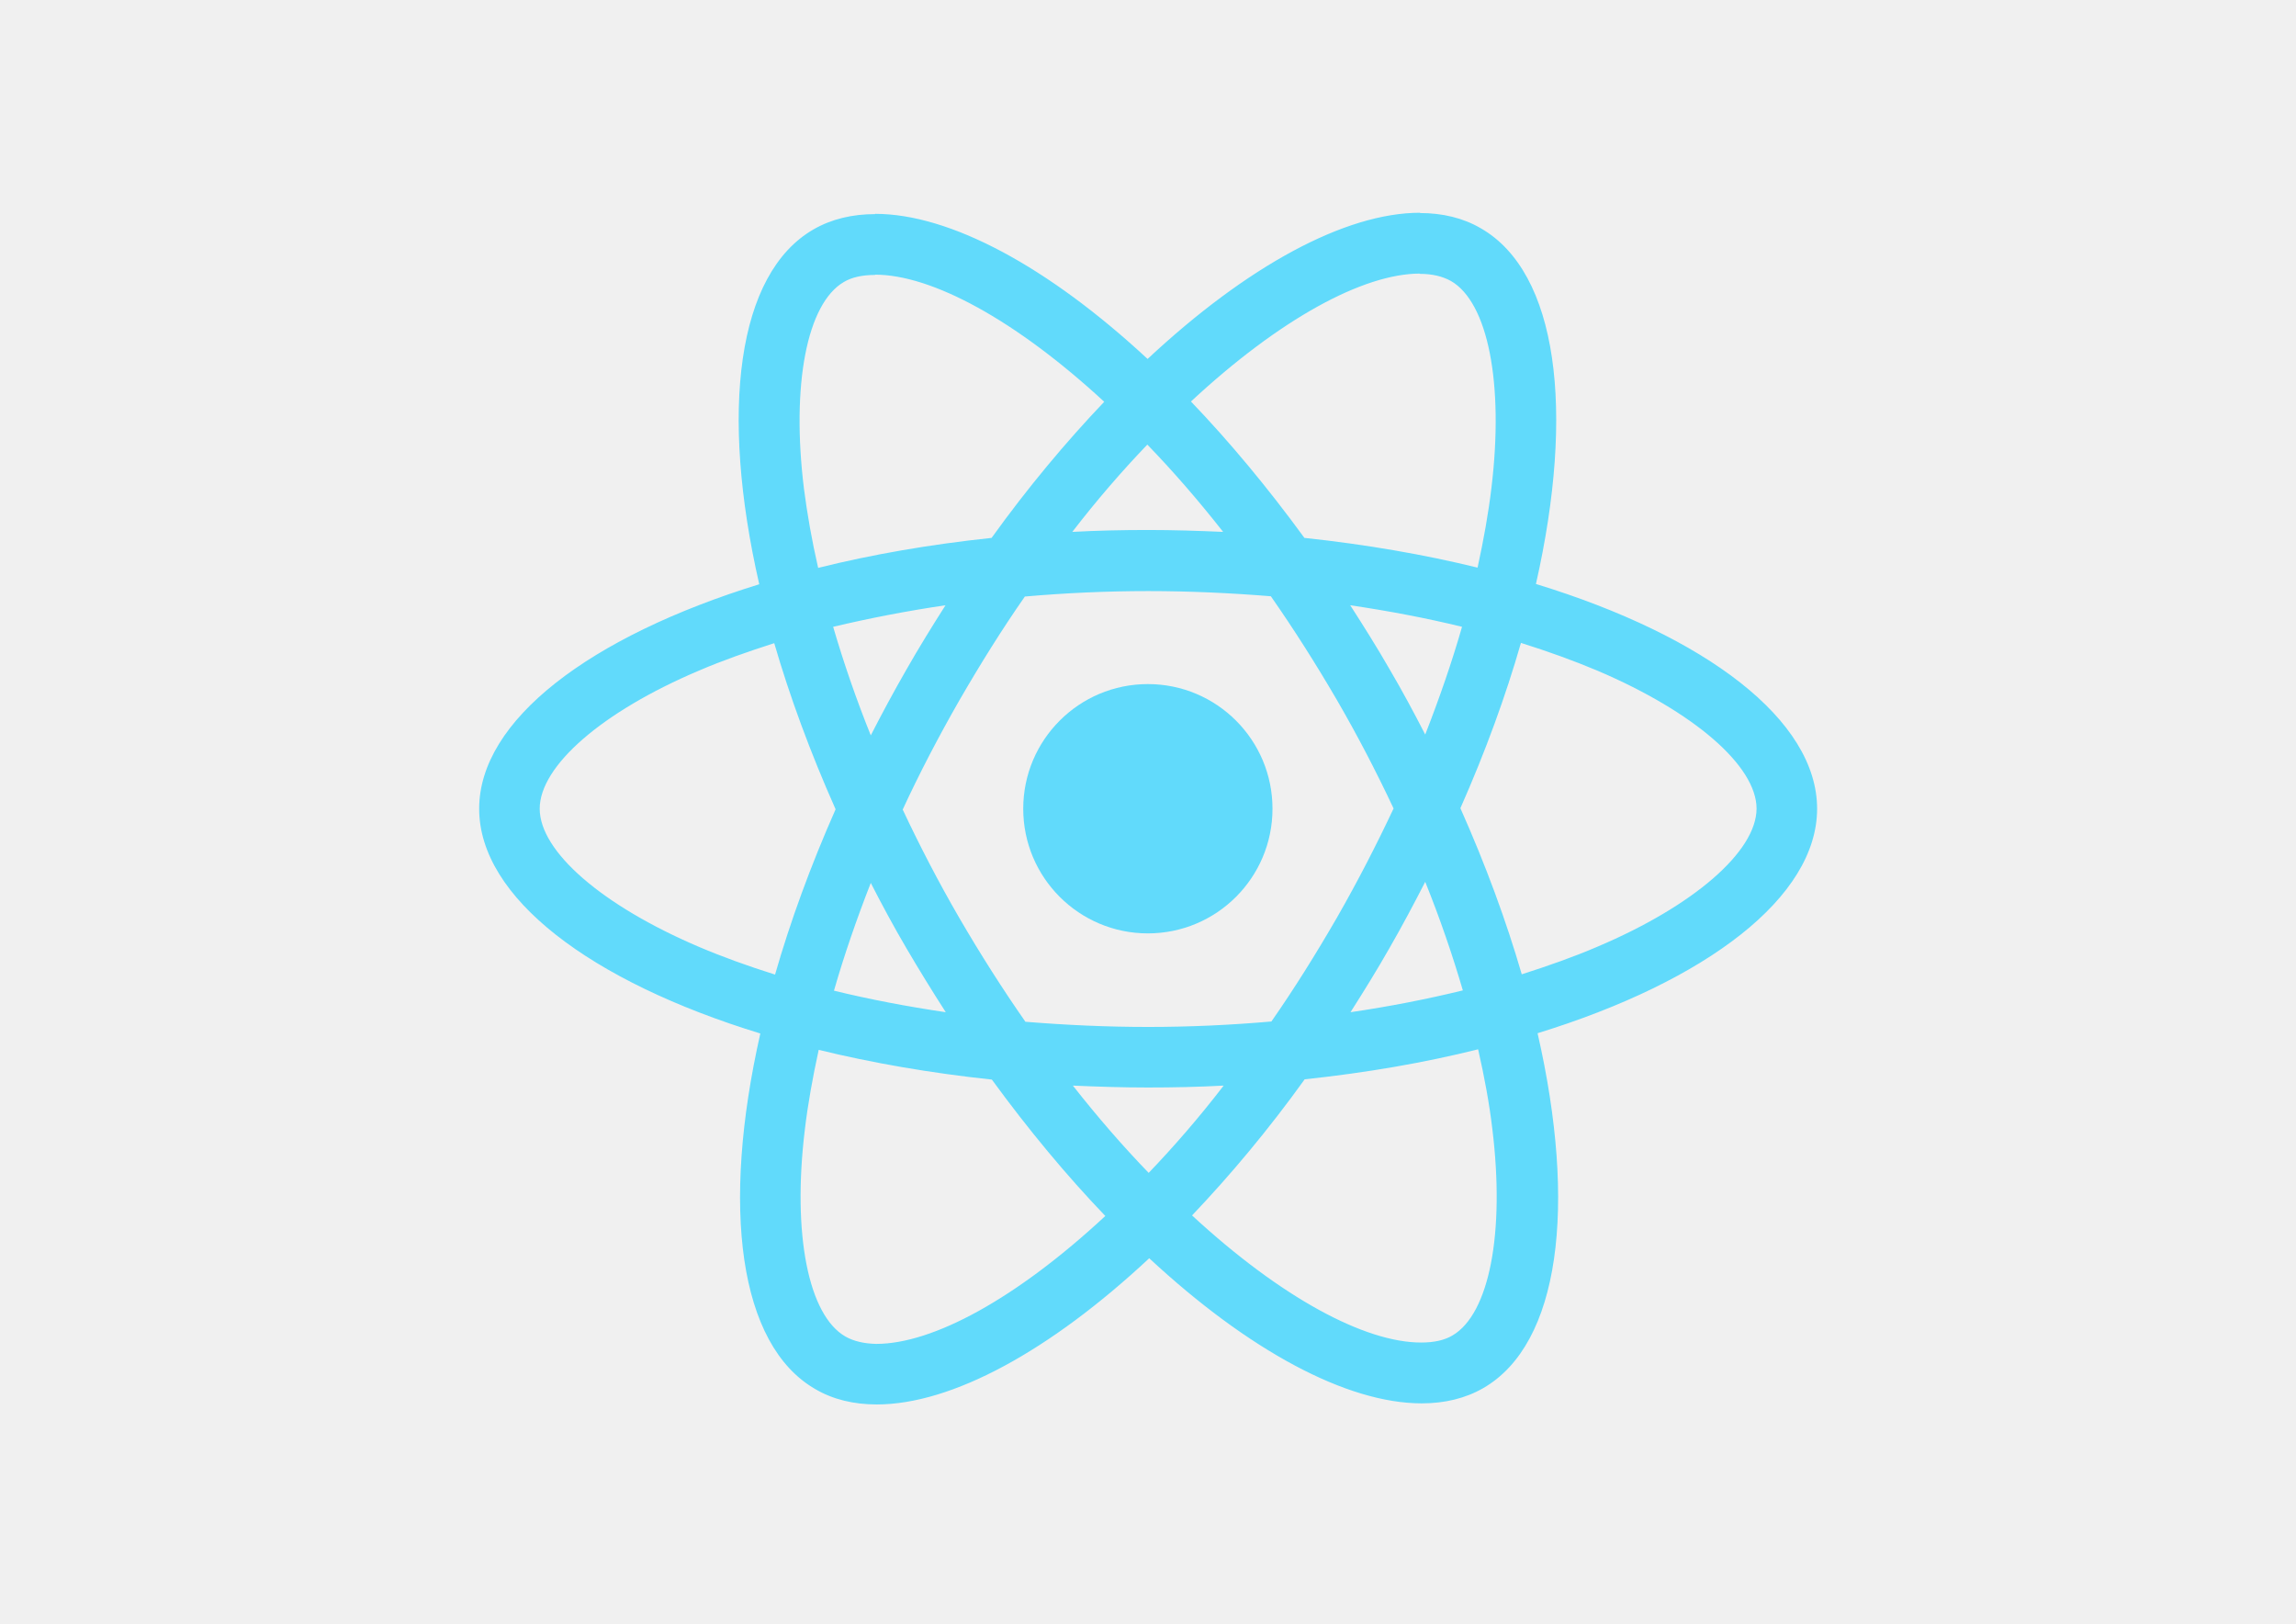
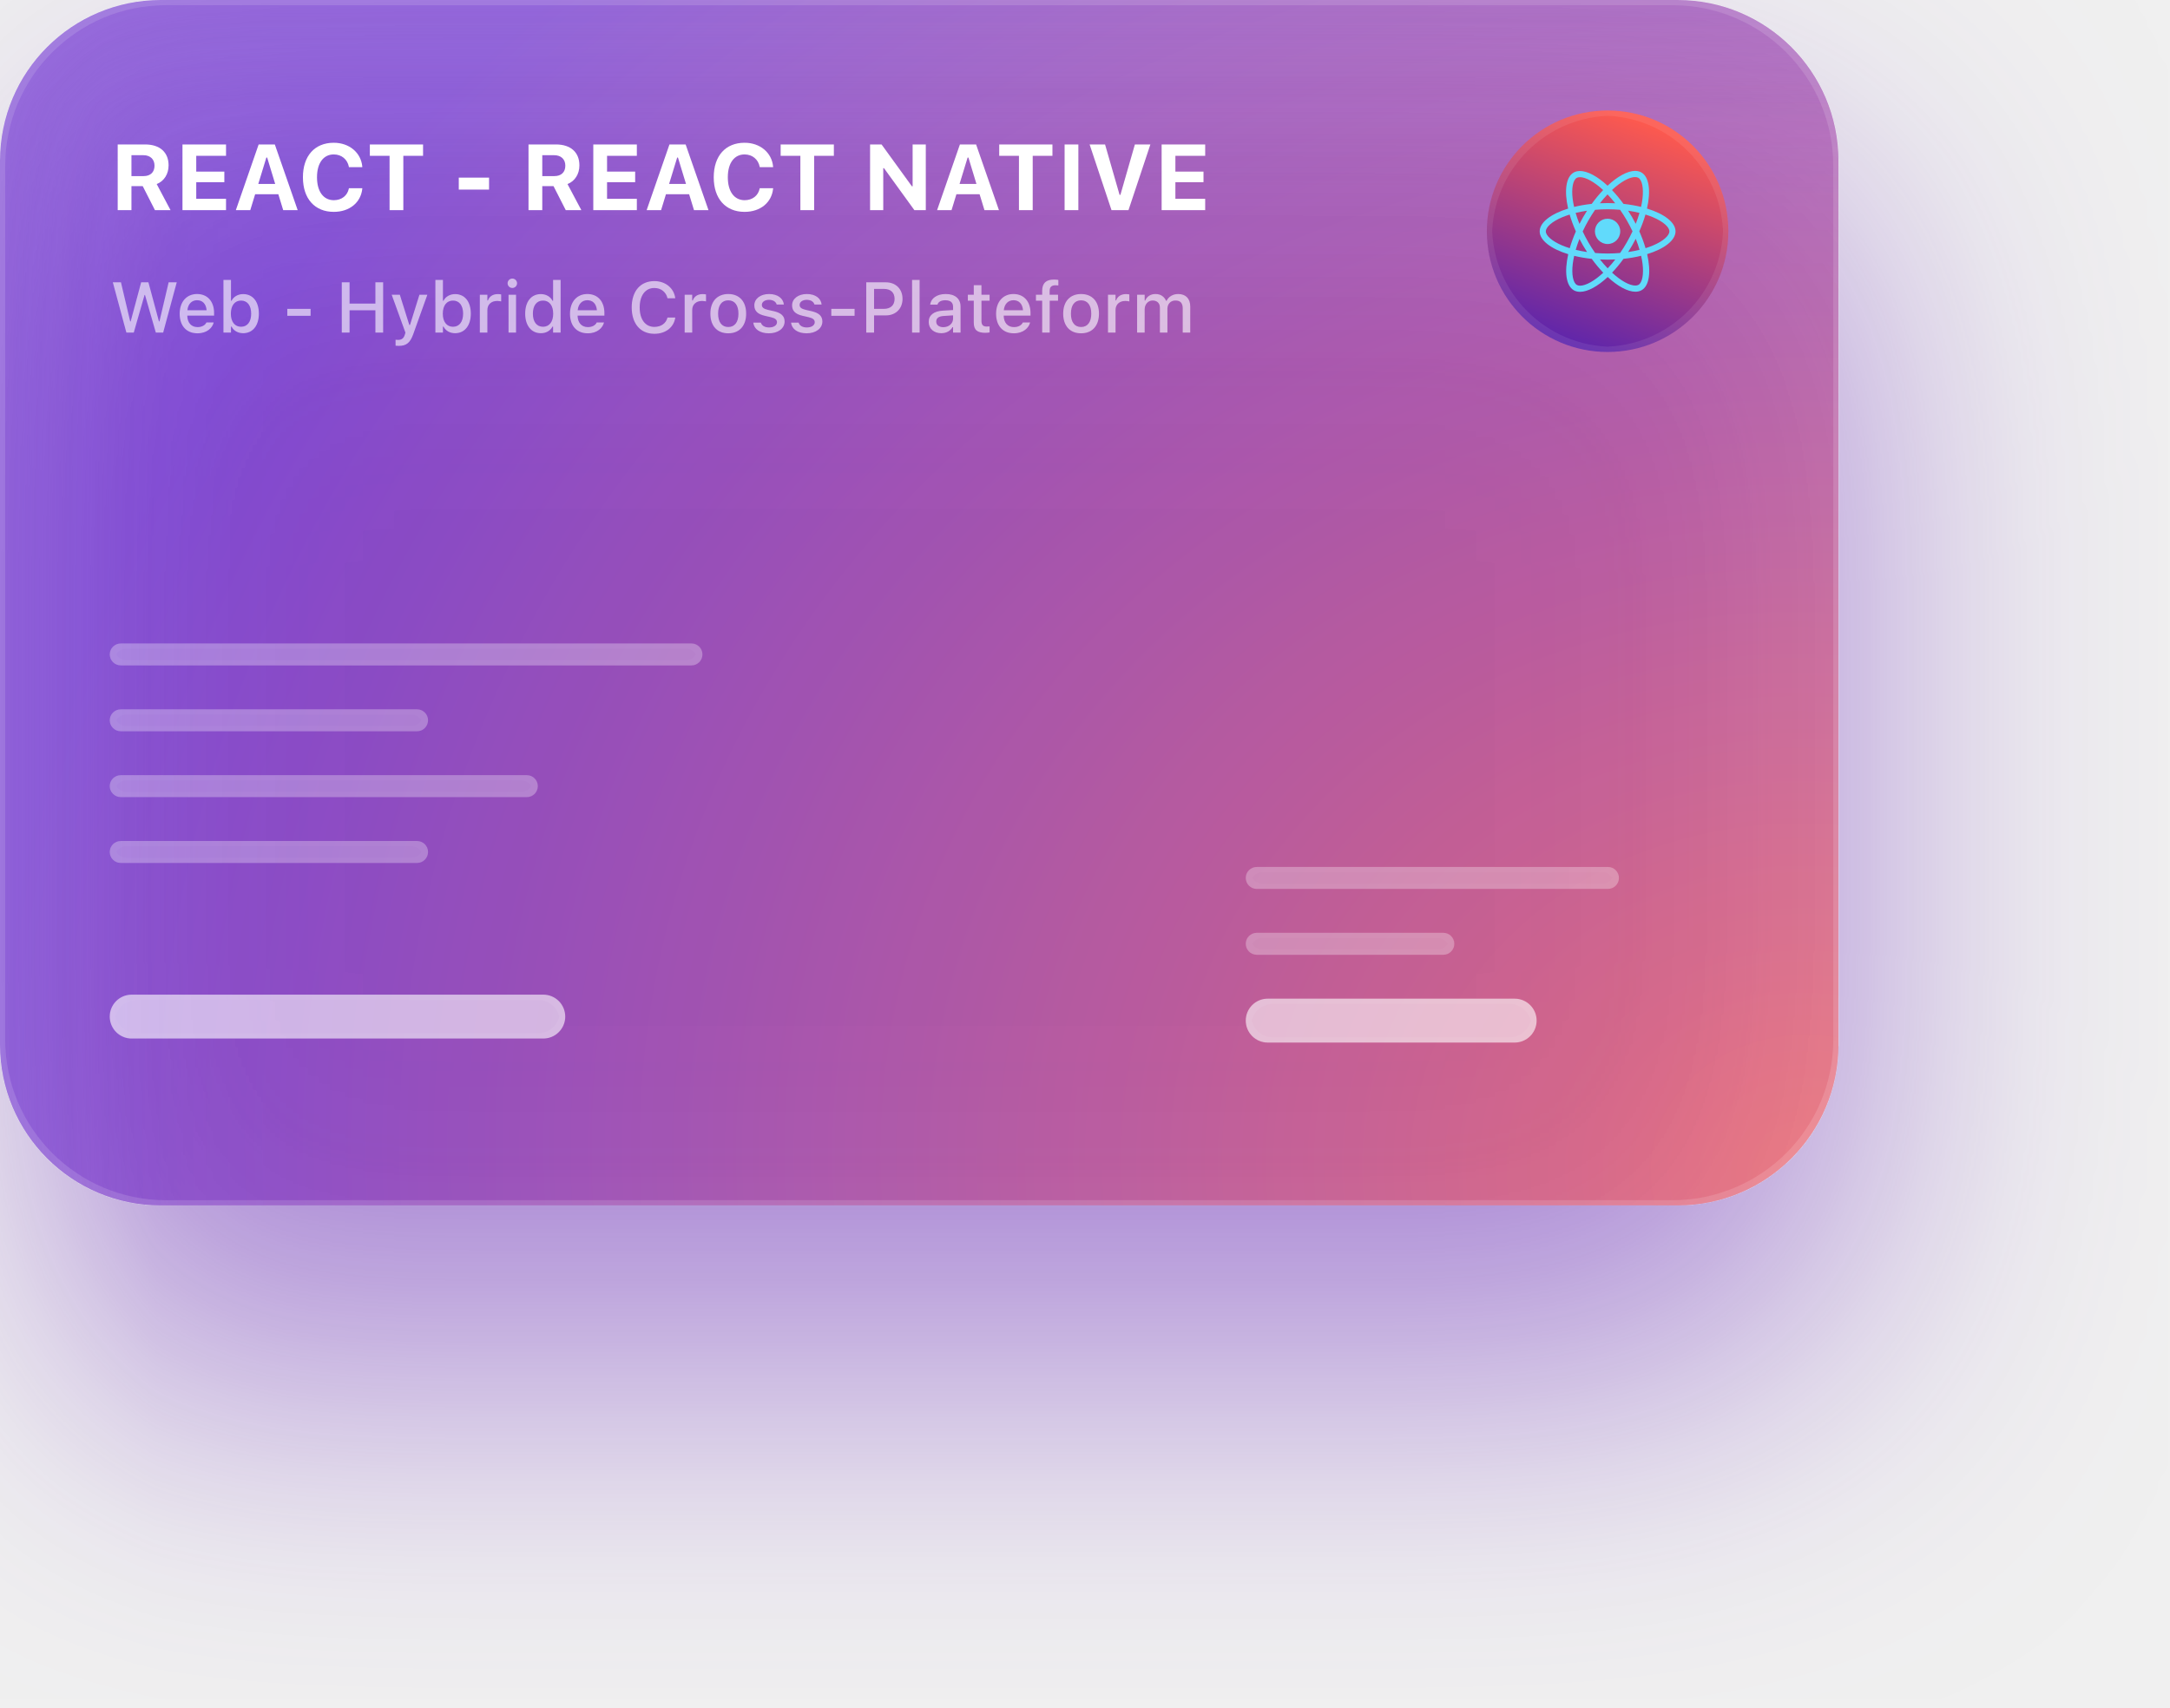
- <svg xmlns="http://www.w3.org/2000/svg" viewBox="0 0 841.9 595.3">
-   <g fill="#61DAFB">
-     <path d="M666.3 296.5c0-32.5-40.7-63.3-103.1-82.4 14.4-63.6 8-114.2-20.2-130.4-6.5-3.8-14.1-5.6-22.4-5.6v22.3c4.6 0 8.3.9 11.4 2.6 13.6 7.8 19.5 37.5 14.9 75.7-1.1 9.4-2.9 19.3-5.1 29.4-19.6-4.8-41-8.5-63.5-10.9-13.5-18.5-27.5-35.3-41.6-50 32.6-30.3 63.2-46.9 84-46.9V78c-27.5 0-63.5 19.6-99.9 53.6-36.4-33.8-72.4-53.2-99.9-53.2v22.3c20.7 0 51.4 16.5 84 46.6-14 14.7-28 31.4-41.3 49.9-22.6 2.4-44 6.1-63.6 11-2.3-10-4-19.7-5.2-29-4.7-38.2 1.1-67.9 14.6-75.8 3-1.8 6.9-2.6 11.5-2.6V78.5c-8.4 0-16 1.8-22.6 5.6-28.1 16.2-34.4 66.7-19.9 130.1-62.2 19.2-102.7 49.9-102.7 82.3 0 32.5 40.7 63.3 103.1 82.4-14.4 63.6-8 114.2 20.2 130.4 6.5 3.8 14.1 5.6 22.5 5.6 27.5 0 63.5-19.6 99.9-53.6 36.4 33.8 72.4 53.2 99.9 53.2 8.4 0 16-1.8 22.6-5.6 28.1-16.2 34.4-66.7 19.9-130.1 62-19.1 102.5-49.9 102.5-82.3zm-130.2-66.7c-3.7 12.9-8.3 26.2-13.5 39.5-4.1-8-8.4-16-13.1-24-4.6-8-9.5-15.8-14.4-23.4 14.2 2.1 27.9 4.7 41 7.9zm-45.8 106.5c-7.8 13.5-15.8 26.3-24.1 38.2-14.9 1.3-30 2-45.2 2-15.1 0-30.2-.7-45-1.9-8.3-11.9-16.4-24.6-24.2-38-7.6-13.1-14.5-26.4-20.8-39.8 6.2-13.4 13.2-26.8 20.7-39.9 7.8-13.5 15.8-26.3 24.1-38.2 14.9-1.3 30-2 45.2-2 15.1 0 30.2.7 45 1.9 8.3 11.9 16.4 24.6 24.2 38 7.6 13.1 14.5 26.4 20.8 39.8-6.3 13.4-13.2 26.8-20.7 39.9zm32.3-13c5.4 13.4 10 26.8 13.8 39.8-13.1 3.2-26.9 5.9-41.2 8 4.9-7.7 9.8-15.6 14.4-23.7 4.6-8 8.9-16.1 13-24.1zM421.2 430c-9.3-9.6-18.6-20.3-27.8-32 9 .4 18.2.7 27.5.7 9.4 0 18.7-.2 27.8-.7-9 11.7-18.3 22.4-27.5 32zm-74.4-58.9c-14.2-2.1-27.9-4.7-41-7.9 3.7-12.9 8.3-26.2 13.5-39.5 4.1 8 8.4 16 13.1 24 4.7 8 9.5 15.8 14.4 23.4zM420.7 163c9.3 9.6 18.6 20.3 27.8 32-9-.4-18.2-.7-27.5-.7-9.4 0-18.7.2-27.8.7 9-11.7 18.3-22.4 27.5-32zm-74 58.9c-4.9 7.7-9.8 15.6-14.4 23.7-4.6 8-8.9 16-13 24-5.4-13.4-10-26.8-13.8-39.8 13.1-3.1 26.9-5.8 41.2-7.9zm-90.5 125.2c-35.4-15.1-58.3-34.9-58.3-50.6 0-15.7 22.9-35.6 58.3-50.6 8.6-3.7 18-7 27.7-10.1 5.7 19.6 13.2 40 22.5 60.9-9.2 20.8-16.6 41.1-22.2 60.6-9.9-3.1-19.3-6.5-28-10.2zM310 490c-13.6-7.8-19.5-37.5-14.9-75.7 1.1-9.4 2.9-19.3 5.1-29.4 19.6 4.8 41 8.5 63.5 10.9 13.5 18.5 27.5 35.3 41.6 50-32.6 30.3-63.2 46.9-84 46.9-4.5-.1-8.3-1-11.3-2.7zm237.2-76.2c4.7 38.2-1.1 67.9-14.6 75.8-3 1.8-6.9 2.6-11.5 2.6-20.7 0-51.4-16.5-84-46.6 14-14.7 28-31.4 41.3-49.9 22.6-2.4 44-6.1 63.6-11 2.3 10.1 4.1 19.8 5.2 29.1zm38.5-66.7c-8.6 3.7-18 7-27.7 10.1-5.7-19.6-13.2-40-22.5-60.9 9.2-20.8 16.6-41.1 22.2-60.6 9.9 3.1 19.3 6.5 28.1 10.2 35.4 15.1 58.3 34.9 58.3 50.6-.1 15.7-23 35.6-58.4 50.6zM320.8 78.4z" />
-     <circle cx="420.9" cy="296.5" r="45.7" />
-     <path d="M520.5 78.1z" />
+ <svg xmlns="http://www.w3.org/2000/svg" width="216" height="170" viewBox="0 0 216 170" fill="none">
+   <g filter="url(#filter0_bdi)">
+     <rect width="183" height="120" rx="16" fill="url(#paint0_radial)" fill-opacity="0.6" />
+     <path fill-rule="evenodd" clip-rule="evenodd" d="M160.02 35.04C166.659 35.04 172.04 29.659 172.04 23.02C172.04 16.381 166.659 11 160.02 11C153.382 11 148 16.381 148 23.02C148 29.659 153.382 35.04 160.02 35.04Z" fill="url(#paint1_linear)" />
+     <path d="M166.781 23.033C166.781 22.137 165.66 21.288 163.94 20.761C164.337 19.008 164.16 17.614 163.383 17.167C163.204 17.062 162.994 17.013 162.765 17.013V17.627C162.892 17.627 162.994 17.652 163.08 17.699C163.455 17.914 163.617 18.733 163.49 19.786C163.46 20.045 163.41 20.318 163.35 20.596C162.81 20.464 162.22 20.362 161.6 20.296C161.227 19.786 160.842 19.323 160.453 18.917C161.351 18.082 162.195 17.625 162.768 17.625V17.01C162.01 17.01 161.018 17.55 160.015 18.487C159.011 17.556 158.019 17.021 157.261 17.021V17.636C157.832 17.636 158.678 18.09 159.576 18.92C159.191 19.325 158.805 19.786 158.438 20.296C157.815 20.362 157.225 20.464 156.685 20.599C156.622 20.323 156.575 20.056 156.542 19.799C156.412 18.747 156.572 17.928 156.944 17.71C157.027 17.66 157.134 17.639 157.261 17.639V17.024C157.03 17.024 156.82 17.073 156.638 17.178C155.864 17.625 155.69 19.017 156.09 20.764C154.375 21.293 153.259 22.14 153.259 23.033C153.259 23.928 154.381 24.777 156.101 25.304C155.704 27.057 155.88 28.451 156.657 28.898C156.837 29.003 157.046 29.052 157.278 29.052C158.036 29.052 159.028 28.512 160.031 27.575C161.034 28.507 162.027 29.041 162.785 29.041C163.016 29.041 163.226 28.992 163.408 28.887C164.182 28.441 164.356 27.049 163.956 25.301C165.665 24.775 166.781 23.926 166.781 23.033ZM163.193 21.194C163.091 21.55 162.964 21.916 162.821 22.283C162.708 22.062 162.589 21.842 162.46 21.621C162.333 21.401 162.198 21.186 162.063 20.976C162.454 21.034 162.832 21.106 163.193 21.194ZM161.93 24.13C161.715 24.502 161.495 24.855 161.266 25.183C160.855 25.218 160.439 25.238 160.02 25.238C159.604 25.238 159.188 25.218 158.78 25.185C158.551 24.857 158.328 24.507 158.113 24.138C157.903 23.777 157.713 23.41 157.539 23.041C157.71 22.672 157.903 22.302 158.11 21.941C158.325 21.569 158.546 21.216 158.774 20.888C159.185 20.852 159.601 20.833 160.02 20.833C160.436 20.833 160.853 20.852 161.261 20.885C161.489 21.213 161.713 21.563 161.928 21.933C162.137 22.294 162.327 22.66 162.501 23.03C162.327 23.399 162.137 23.768 161.93 24.13ZM162.821 23.771C162.969 24.141 163.096 24.51 163.201 24.868C162.84 24.956 162.46 25.031 162.065 25.089C162.2 24.877 162.335 24.659 162.462 24.436C162.589 24.215 162.708 23.992 162.821 23.771ZM160.026 26.712C159.769 26.448 159.513 26.153 159.259 25.83C159.507 25.841 159.761 25.849 160.017 25.849C160.276 25.849 160.533 25.844 160.784 25.83C160.536 26.153 160.279 26.448 160.026 26.712ZM157.975 25.089C157.584 25.031 157.206 24.959 156.845 24.871C156.947 24.515 157.074 24.149 157.217 23.782C157.33 24.003 157.449 24.223 157.578 24.444C157.708 24.664 157.84 24.879 157.975 25.089ZM160.012 19.353C160.268 19.617 160.525 19.912 160.778 20.235C160.53 20.224 160.276 20.216 160.02 20.216C159.761 20.216 159.505 20.221 159.254 20.235C159.502 19.912 159.758 19.617 160.012 19.353ZM157.972 20.976C157.837 21.189 157.702 21.406 157.575 21.63C157.449 21.85 157.33 22.071 157.217 22.291C157.068 21.922 156.941 21.552 156.837 21.194C157.198 21.109 157.578 21.034 157.972 20.976ZM155.478 24.427C154.502 24.011 153.871 23.465 153.871 23.033C153.871 22.6 154.502 22.051 155.478 21.638C155.715 21.536 155.974 21.445 156.241 21.36C156.398 21.9 156.605 22.462 156.861 23.038C156.608 23.611 156.404 24.171 156.25 24.708C155.977 24.623 155.718 24.529 155.478 24.427ZM156.961 28.366C156.586 28.151 156.423 27.332 156.55 26.279C156.58 26.02 156.63 25.747 156.691 25.469C157.231 25.602 157.821 25.703 158.441 25.77C158.813 26.279 159.199 26.743 159.587 27.148C158.689 27.983 157.845 28.441 157.272 28.441C157.148 28.438 157.043 28.413 156.961 28.366ZM163.499 26.266C163.628 27.319 163.468 28.137 163.096 28.355C163.014 28.405 162.906 28.427 162.779 28.427C162.209 28.427 161.362 27.972 160.464 27.142C160.85 26.737 161.236 26.277 161.602 25.767C162.225 25.701 162.815 25.599 163.355 25.464C163.419 25.742 163.468 26.009 163.499 26.266ZM164.56 24.427C164.323 24.529 164.064 24.62 163.796 24.706C163.639 24.165 163.432 23.603 163.176 23.027C163.43 22.454 163.634 21.894 163.788 21.357C164.061 21.442 164.32 21.536 164.563 21.638C165.538 22.054 166.17 22.6 166.17 23.033C166.167 23.465 165.536 24.014 164.56 24.427Z" fill="#61DAFB" />
+     <path d="M160.018 24.292C160.713 24.292 161.277 23.728 161.277 23.032C161.277 22.337 160.713 21.773 160.018 21.773C159.322 21.773 158.758 22.337 158.758 23.032C158.758 23.728 159.322 24.292 160.018 24.292Z" fill="#61DAFB" />
+     <g clip-path="url(#clip0)">
+       <g clip-path="url(#clip1)">
+         <path d="M11.716 20.923H13.085V18.529H14.206L15.425 20.923H16.976L15.598 18.325C16.346 18.03 16.781 17.309 16.781 16.471V16.461C16.781 15.174 15.929 14.38 14.441 14.38H11.716V20.923ZM13.085 17.532V15.45H14.274C14.958 15.45 15.38 15.858 15.38 16.489V16.498C15.38 17.142 14.976 17.532 14.292 17.532H13.085ZM18.164 20.923H22.499V19.794H19.534V18.139H22.331V17.087H19.534V15.509H22.499V14.38H18.164V20.923ZM23.474 20.923H24.911L25.397 19.336H27.705L28.19 20.923H29.632L27.355 14.38H25.746L23.474 20.923ZM26.512 15.686H26.594L27.392 18.311H25.709L26.512 15.686ZM33.223 21.091C34.801 21.091 35.921 20.157 36.062 18.788L36.066 18.738H34.733L34.724 18.774C34.579 19.472 34.012 19.93 33.228 19.93C32.194 19.93 31.554 19.06 31.554 17.654V17.645C31.554 16.239 32.194 15.373 33.223 15.373C34.003 15.373 34.588 15.872 34.728 16.607V16.638H36.062V16.584C35.935 15.201 34.774 14.212 33.223 14.212C31.323 14.212 30.153 15.523 30.153 17.645V17.654C30.153 19.776 31.328 21.091 33.223 21.091ZM38.778 20.923H40.147V15.509H42.111V14.38H36.814V15.509H38.778V20.923ZM45.666 18.878H48.681V17.686H45.666V18.878ZM52.608 20.923H53.977V18.529H55.097L56.317 20.923H57.868L56.489 18.325C57.237 18.03 57.673 17.309 57.673 16.471V16.461C57.673 15.174 56.82 14.38 55.333 14.38H52.608V20.923ZM53.977 17.532V15.45H55.165C55.85 15.45 56.272 15.858 56.272 16.489V16.498C56.272 17.142 55.868 17.532 55.183 17.532H53.977ZM59.056 20.923H63.391V19.794H60.425V18.139H63.223V17.087H60.425V15.509H63.391V14.38H59.056V20.923ZM64.366 20.923H65.803L66.288 19.336H68.596L69.082 20.923H70.523L68.247 14.38H66.638L64.366 20.923ZM67.404 15.686H67.485L68.284 18.311H66.601L67.404 15.686ZM74.115 21.091C75.693 21.091 76.813 20.157 76.953 18.788L76.958 18.738H75.625L75.616 18.774C75.471 19.472 74.904 19.93 74.119 19.93C73.085 19.93 72.446 19.06 72.446 17.654V17.645C72.446 16.239 73.085 15.373 74.115 15.373C74.895 15.373 75.48 15.872 75.62 16.607V16.638H76.953V16.584C76.826 15.201 75.666 14.212 74.115 14.212C72.215 14.212 71.045 15.523 71.045 17.645V17.654C71.045 19.776 72.219 21.091 74.115 21.091ZM79.669 20.923H81.039V15.509H83.002V14.38H77.706V15.509H79.669V20.923ZM86.607 20.923H87.918V16.738H87.99L91.019 20.923H92.153V14.38H90.842V18.547H90.77L87.75 14.38H86.607V20.923ZM93.277 20.923H94.715L95.2 19.336H97.508L97.993 20.923H99.435L97.159 14.38H95.549L93.277 20.923ZM96.316 15.686H96.397L97.195 18.311H95.513L96.316 15.686ZM101.426 20.923H102.795V15.509H104.759V14.38H99.462V15.509H101.426V20.923ZM105.969 20.923H107.339V14.38H105.969V20.923ZM110.64 20.923H112.327L114.508 14.38H112.966L111.524 19.4H111.442L109.996 14.38H108.459L110.64 20.923ZM115.628 20.923H119.963V19.794H116.997V18.139H119.795V17.087H116.997V15.509H119.963V14.38H115.628V20.923Z" fill="white" />
+         <path d="M12.58 33.108H13.315L14.387 29.367H14.435L15.51 33.108H16.242L17.594 28.105H16.786L15.871 31.995H15.822L14.772 28.105H14.05L13.007 31.995H12.958L12.039 28.105H11.231L12.58 33.108ZM19.654 33.181C20.618 33.181 21.138 32.626 21.263 32.131L21.27 32.099L20.545 32.103L20.531 32.131C20.441 32.325 20.153 32.564 19.671 32.564C19.05 32.564 18.655 32.144 18.641 31.423H21.311V31.16C21.311 30.029 20.666 29.27 19.616 29.27C18.565 29.27 17.885 30.057 17.885 31.233V31.236C17.885 32.429 18.551 33.181 19.654 33.181ZM19.619 29.887C20.129 29.887 20.507 30.213 20.566 30.886H18.652C18.718 30.237 19.106 29.887 19.619 29.887ZM24.207 33.171C25.157 33.171 25.767 32.411 25.767 31.229V31.222C25.767 30.029 25.164 29.277 24.207 29.277C23.69 29.277 23.25 29.533 23.049 29.939H22.993V27.866H22.241V33.108H22.993V32.516H23.049C23.267 32.928 23.68 33.171 24.207 33.171ZM23.995 32.529C23.368 32.529 22.979 32.033 22.979 31.229V31.222C22.979 30.418 23.368 29.922 23.995 29.922C24.623 29.922 25.001 30.414 25.001 31.222V31.229C25.001 32.037 24.623 32.529 23.995 32.529ZM28.597 31.437H30.916V30.747H28.597V31.437ZM34.02 33.108H34.797V30.893H37.366V33.108H38.139V28.105H37.366V30.22H34.797V28.105H34.02V33.108ZM39.675 34.433C40.438 34.433 40.82 34.152 41.139 33.254L42.539 29.343H41.749L40.809 32.352H40.743L39.8 29.343H38.989L40.355 33.112L40.3 33.306C40.188 33.688 39.977 33.837 39.627 33.837C39.54 33.837 39.447 33.833 39.374 33.823V34.416C39.471 34.426 39.582 34.433 39.675 34.433ZM45.303 33.171C46.253 33.171 46.864 32.411 46.864 31.229V31.222C46.864 30.029 46.26 29.277 45.303 29.277C44.786 29.277 44.346 29.533 44.145 29.939H44.09V27.866H43.337V33.108H44.09V32.516H44.145C44.363 32.928 44.776 33.171 45.303 33.171ZM45.092 32.529C44.464 32.529 44.076 32.033 44.076 31.229V31.222C44.076 30.418 44.464 29.922 45.092 29.922C45.719 29.922 46.097 30.414 46.097 31.222V31.229C46.097 32.037 45.719 32.529 45.092 32.529ZM47.762 33.108H48.514V30.858C48.514 30.314 48.906 29.96 49.481 29.96C49.624 29.96 49.752 29.977 49.887 30.005V29.311C49.811 29.294 49.679 29.277 49.558 29.277C49.055 29.277 48.705 29.513 48.569 29.911H48.514V29.343H47.762V33.108ZM50.997 28.67C51.253 28.67 51.468 28.458 51.468 28.202C51.468 27.942 51.253 27.73 50.997 27.73C50.737 27.73 50.525 27.942 50.525 28.202C50.525 28.458 50.737 28.67 50.997 28.67ZM50.619 33.108H51.368V29.343H50.619V33.108ZM53.837 33.171C54.364 33.171 54.776 32.928 54.995 32.516H55.054V33.108H55.803V27.866H55.054V29.939H54.995C54.794 29.533 54.353 29.277 53.837 29.277C52.88 29.277 52.276 30.029 52.276 31.222V31.229C52.276 32.411 52.89 33.171 53.837 33.171ZM54.052 32.529C53.421 32.529 53.043 32.037 53.043 31.229V31.222C53.043 30.414 53.421 29.922 54.052 29.922C54.676 29.922 55.064 30.418 55.064 31.222V31.229C55.064 32.033 54.679 32.529 54.052 32.529ZM58.504 33.181C59.468 33.181 59.988 32.626 60.113 32.131L60.12 32.099L59.395 32.103L59.381 32.131C59.291 32.325 59.003 32.564 58.521 32.564C57.901 32.564 57.505 32.144 57.492 31.423H60.161V31.16C60.161 30.029 59.517 29.27 58.466 29.27C57.415 29.27 56.736 30.057 56.736 31.233V31.236C56.736 32.429 57.401 33.181 58.504 33.181ZM58.469 29.887C58.979 29.887 59.357 30.213 59.416 30.886H57.502C57.568 30.237 57.956 29.887 58.469 29.887ZM65.137 33.23C66.254 33.23 67.069 32.592 67.214 31.631V31.61H66.445L66.438 31.624C66.296 32.19 65.8 32.543 65.137 32.543C64.236 32.543 63.674 31.798 63.674 30.612V30.605C63.674 29.416 64.236 28.67 65.134 28.67C65.793 28.67 66.296 29.069 66.441 29.683V29.693H67.211L67.214 29.675C67.083 28.68 66.237 27.983 65.134 27.983C63.743 27.983 62.88 28.989 62.88 30.605V30.612C62.88 32.224 63.747 33.23 65.137 33.23ZM68.151 33.108H68.903V30.858C68.903 30.314 69.295 29.96 69.871 29.96C70.013 29.96 70.141 29.977 70.276 30.005V29.311C70.2 29.294 70.068 29.277 69.947 29.277C69.444 29.277 69.094 29.513 68.959 29.911H68.903V29.343H68.151V33.108ZM72.492 33.181C73.595 33.181 74.271 32.443 74.271 31.229V31.222C74.271 30.008 73.591 29.27 72.492 29.27C71.389 29.27 70.71 30.012 70.71 31.222V31.229C70.71 32.443 71.386 33.181 72.492 33.181ZM72.492 32.554C71.844 32.554 71.48 32.065 71.48 31.229V31.222C71.48 30.386 71.844 29.898 72.492 29.898C73.137 29.898 73.504 30.386 73.504 31.222V31.229C73.504 32.061 73.137 32.554 72.492 32.554ZM76.539 33.181C77.433 33.181 78.099 32.706 78.099 32.009V32.002C78.099 31.458 77.752 31.149 77.028 30.979L76.431 30.844C76.008 30.744 75.835 30.598 75.835 30.362V30.355C75.835 30.053 76.133 29.849 76.546 29.849C76.969 29.849 77.236 30.047 77.308 30.31V30.317H78.026V30.314C77.96 29.7 77.409 29.27 76.549 29.27C75.696 29.27 75.086 29.741 75.086 30.397V30.4C75.086 30.952 75.415 31.274 76.126 31.437L76.726 31.576C77.163 31.676 77.34 31.836 77.34 32.072V32.078C77.34 32.387 77.017 32.599 76.552 32.599C76.105 32.599 75.831 32.408 75.738 32.124L75.734 32.12H74.982V32.124C75.055 32.755 75.63 33.181 76.539 33.181ZM80.297 33.181C81.192 33.181 81.858 32.706 81.858 32.009V32.002C81.858 31.458 81.511 31.149 80.786 30.979L80.19 30.844C79.767 30.744 79.594 30.598 79.594 30.362V30.355C79.594 30.053 79.892 29.849 80.304 29.849C80.727 29.849 80.994 30.047 81.067 30.31V30.317H81.785V30.314C81.719 29.7 81.168 29.27 80.308 29.27C79.455 29.27 78.844 29.741 78.844 30.397V30.4C78.844 30.952 79.174 31.274 79.885 31.437L80.485 31.576C80.922 31.676 81.098 31.836 81.098 32.072V32.078C81.098 32.387 80.776 32.599 80.311 32.599C79.864 32.599 79.59 32.408 79.496 32.124L79.493 32.12H78.74V32.124C78.813 32.755 79.389 33.181 80.297 33.181ZM82.746 31.437H85.065V30.747H82.746V31.437ZM86.227 33.108H87.004V31.399H88.176C89.157 31.399 89.837 30.73 89.837 29.752V29.745C89.837 28.764 89.157 28.105 88.176 28.105H86.227V33.108ZM87.981 28.76C88.654 28.76 89.046 29.124 89.046 29.748V29.755C89.046 30.383 88.654 30.747 87.981 30.747H87.004V28.76H87.981ZM90.787 33.108H91.539V27.866H90.787V33.108ZM93.692 33.171C94.192 33.171 94.587 32.956 94.809 32.574H94.868V33.108H95.614V30.532C95.614 29.741 95.079 29.27 94.133 29.27C93.276 29.27 92.683 29.683 92.593 30.3L92.59 30.324H93.314L93.318 30.31C93.408 30.043 93.682 29.89 94.098 29.89C94.608 29.89 94.868 30.119 94.868 30.532V30.865L93.849 30.924C92.95 30.979 92.444 31.371 92.444 32.044V32.051C92.444 32.734 92.975 33.171 93.692 33.171ZM93.193 32.02V32.013C93.193 31.673 93.429 31.486 93.949 31.454L94.868 31.395V31.718C94.868 32.203 94.455 32.571 93.894 32.571C93.488 32.571 93.193 32.366 93.193 32.02ZM98.096 33.133C98.242 33.133 98.38 33.115 98.502 33.094V32.495C98.398 32.505 98.332 32.508 98.218 32.508C97.847 32.508 97.694 32.342 97.694 31.936V29.936H98.502V29.343H97.694V28.393H96.928V29.343H96.338V29.936H96.928V32.117C96.928 32.841 97.267 33.133 98.096 33.133ZM100.919 33.181C101.883 33.181 102.403 32.626 102.528 32.131L102.535 32.099L101.81 32.103L101.796 32.131C101.706 32.325 101.418 32.564 100.936 32.564C100.315 32.564 99.92 32.144 99.906 31.423H102.576V31.16C102.576 30.029 101.931 29.27 100.881 29.27C99.83 29.27 99.15 30.057 99.15 31.233V31.236C99.15 32.429 99.816 33.181 100.919 33.181ZM100.884 29.887C101.394 29.887 101.772 30.213 101.831 30.886H99.917C99.983 30.237 100.371 29.887 100.884 29.887ZM103.738 33.108H104.487V29.936H105.316V29.343H104.48V28.982C104.48 28.601 104.643 28.399 105.059 28.399C105.177 28.399 105.277 28.406 105.347 28.417V27.866C105.219 27.845 105.073 27.831 104.903 27.831C104.119 27.831 103.738 28.198 103.738 28.947V29.343H103.117V29.936H103.738V33.108ZM107.611 33.181C108.714 33.181 109.39 32.443 109.39 31.229V31.222C109.39 30.008 108.71 29.27 107.611 29.27C106.508 29.27 105.829 30.012 105.829 31.222V31.229C105.829 32.443 106.505 33.181 107.611 33.181ZM107.611 32.554C106.963 32.554 106.599 32.065 106.599 31.229V31.222C106.599 30.386 106.963 29.898 107.611 29.898C108.256 29.898 108.624 30.386 108.624 31.222V31.229C108.624 32.061 108.256 32.554 107.611 32.554ZM110.288 33.108H111.04V30.858C111.04 30.314 111.432 29.96 112.008 29.96C112.15 29.96 112.278 29.977 112.414 30.005V29.311C112.337 29.294 112.206 29.277 112.084 29.277C111.581 29.277 111.231 29.513 111.096 29.911H111.04V29.343H110.288V33.108ZM113.187 33.108H113.939V30.796C113.939 30.303 114.276 29.915 114.73 29.915C115.174 29.915 115.455 30.185 115.455 30.615V33.108H116.204V30.726C116.204 30.272 116.519 29.915 116.998 29.915C117.49 29.915 117.726 30.171 117.726 30.692V33.108H118.475V30.511C118.475 29.728 118.031 29.27 117.272 29.27C116.748 29.27 116.315 29.537 116.124 29.942H116.065C115.898 29.537 115.534 29.27 115.021 29.27C114.529 29.27 114.161 29.509 113.995 29.922H113.939V29.343H113.187V33.108Z" fill="white" fill-opacity="0.6" />
+       </g>
+       <g clip-path="url(#clip2)">
+         <rect x="10.923" y="64.058" width="58.997" height="2.185" rx="1.093" fill="white" fill-opacity="0.3" />
+         <rect x="10.923" y="70.614" width="31.684" height="2.185" rx="1.093" fill="white" fill-opacity="0.3" />
+         <rect x="10.923" y="77.169" width="42.609" height="2.185" rx="1.093" fill="white" fill-opacity="0.3" />
+         <g clip-path="url(#clip3)">
+           <rect x="10.923" y="83.724" width="31.684" height="2.185" rx="1.093" fill="white" fill-opacity="0.3" />
+           <rect x="10.923" y="99.019" width="45.34" height="4.37" rx="2.185" fill="white" fill-opacity="0.6" />
+         </g>
+       </g>
+     </g>
+     <g clip-path="url(#clip4)">
+       <rect x="124.002" y="86.308" width="37.146" height="2.185" rx="1.093" fill="white" fill-opacity="0.3" />
+       <rect x="124.002" y="92.864" width="20.758" height="2.185" rx="1.093" fill="white" fill-opacity="0.3" />
+       <g clip-path="url(#clip5)">
+         <rect x="124.002" y="99.419" width="28.952" height="4.37" rx="2.185" fill="white" fill-opacity="0.6" />
+       </g>
+     </g>
  </g>
+   <defs>
+     <filter id="filter0_bdi" x="-32.776" y="-21.851" width="248.552" height="191.015" filterUnits="userSpaceOnUse" color-interpolation-filters="sRGB">
+       <feFlood flood-opacity="0" result="BackgroundImageFix" />
+       <feGaussianBlur in="BackgroundImage" stdDeviation="10.925" />
+       <feComposite in2="SourceAlpha" operator="in" result="effect1_backgroundBlur" />
+       <feColorMatrix in="SourceAlpha" type="matrix" values="0 0 0 0 0 0 0 0 0 0 0 0 0 0 0 0 0 0 127 0" />
+       <feOffset dy="16.388" />
+       <feGaussianBlur stdDeviation="16.388" />
+       <feColorMatrix type="matrix" values="0 0 0 0 0.388 0 0 0 0 0.116 0 0 0 0 0.733 0 0 0 0.5 0" />
+       <feBlend mode="normal" in2="effect1_backgroundBlur" result="effect2_dropShadow" />
+       <feBlend mode="normal" in="SourceGraphic" in2="effect2_dropShadow" result="shape" />
+       <feColorMatrix in="SourceAlpha" type="matrix" values="0 0 0 0 0 0 0 0 0 0 0 0 0 0 0 0 0 0 127 0" result="hardAlpha" />
+       <feMorphology radius="0.5" operator="erode" in="SourceAlpha" result="effect3_innerShadow" />
+       <feOffset />
+       <feComposite in2="hardAlpha" operator="arithmetic" k2="-1" k3="1" />
+       <feColorMatrix type="matrix" values="0 0 0 0 1 0 0 0 0 1 0 0 0 0 1 0 0 0 0.2 0" />
+       <feBlend mode="normal" in2="shape" result="effect3_innerShadow" />
+     </filter>
+     <radialGradient id="paint0_radial" cx="0" cy="0" r="1" gradientUnits="userSpaceOnUse" gradientTransform="translate(183 120) rotate(-168.071) scale(408.695 349.103)">
+       <stop stop-color="#FD3F33" />
+       <stop offset="0.458" stop-color="#4C00C8" />
+       <stop offset="1" stop-color="#4C00C8" />
+     </radialGradient>
+     <linearGradient id="paint1_linear" x1="160.02" y1="11" x2="150.872" y2="35.566" gradientUnits="userSpaceOnUse">
+       <stop stop-color="#FC594F" />
+       <stop offset="1" stop-color="#491EB8" />
+     </linearGradient>
+     <clipPath id="clip0">
+       <rect width="110" height="92.466" fill="white" transform="translate(10.9226 10.9233)" />
+     </clipPath>
+     <clipPath id="clip1">
+       <rect width="110" height="24.185" fill="white" transform="translate(10.9226 10.9233)" />
+     </clipPath>
+     <clipPath id="clip2">
+       <rect width="58.997" height="39.331" fill="white" transform="translate(10.9226 64.0583)" />
+     </clipPath>
+     <clipPath id="clip3">
+       <rect width="45.34" height="19.666" fill="white" transform="translate(10.9226 83.7241)" />
+     </clipPath>
+     <clipPath id="clip4">
+       <rect width="37.146" height="17.481" fill="white" transform="translate(124.002 86.3083)" />
+     </clipPath>
+     <clipPath id="clip5">
+       <rect width="28.952" height="4.37" fill="white" transform="translate(124.002 99.4187)" />
+     </clipPath>
+   </defs>
</svg>
